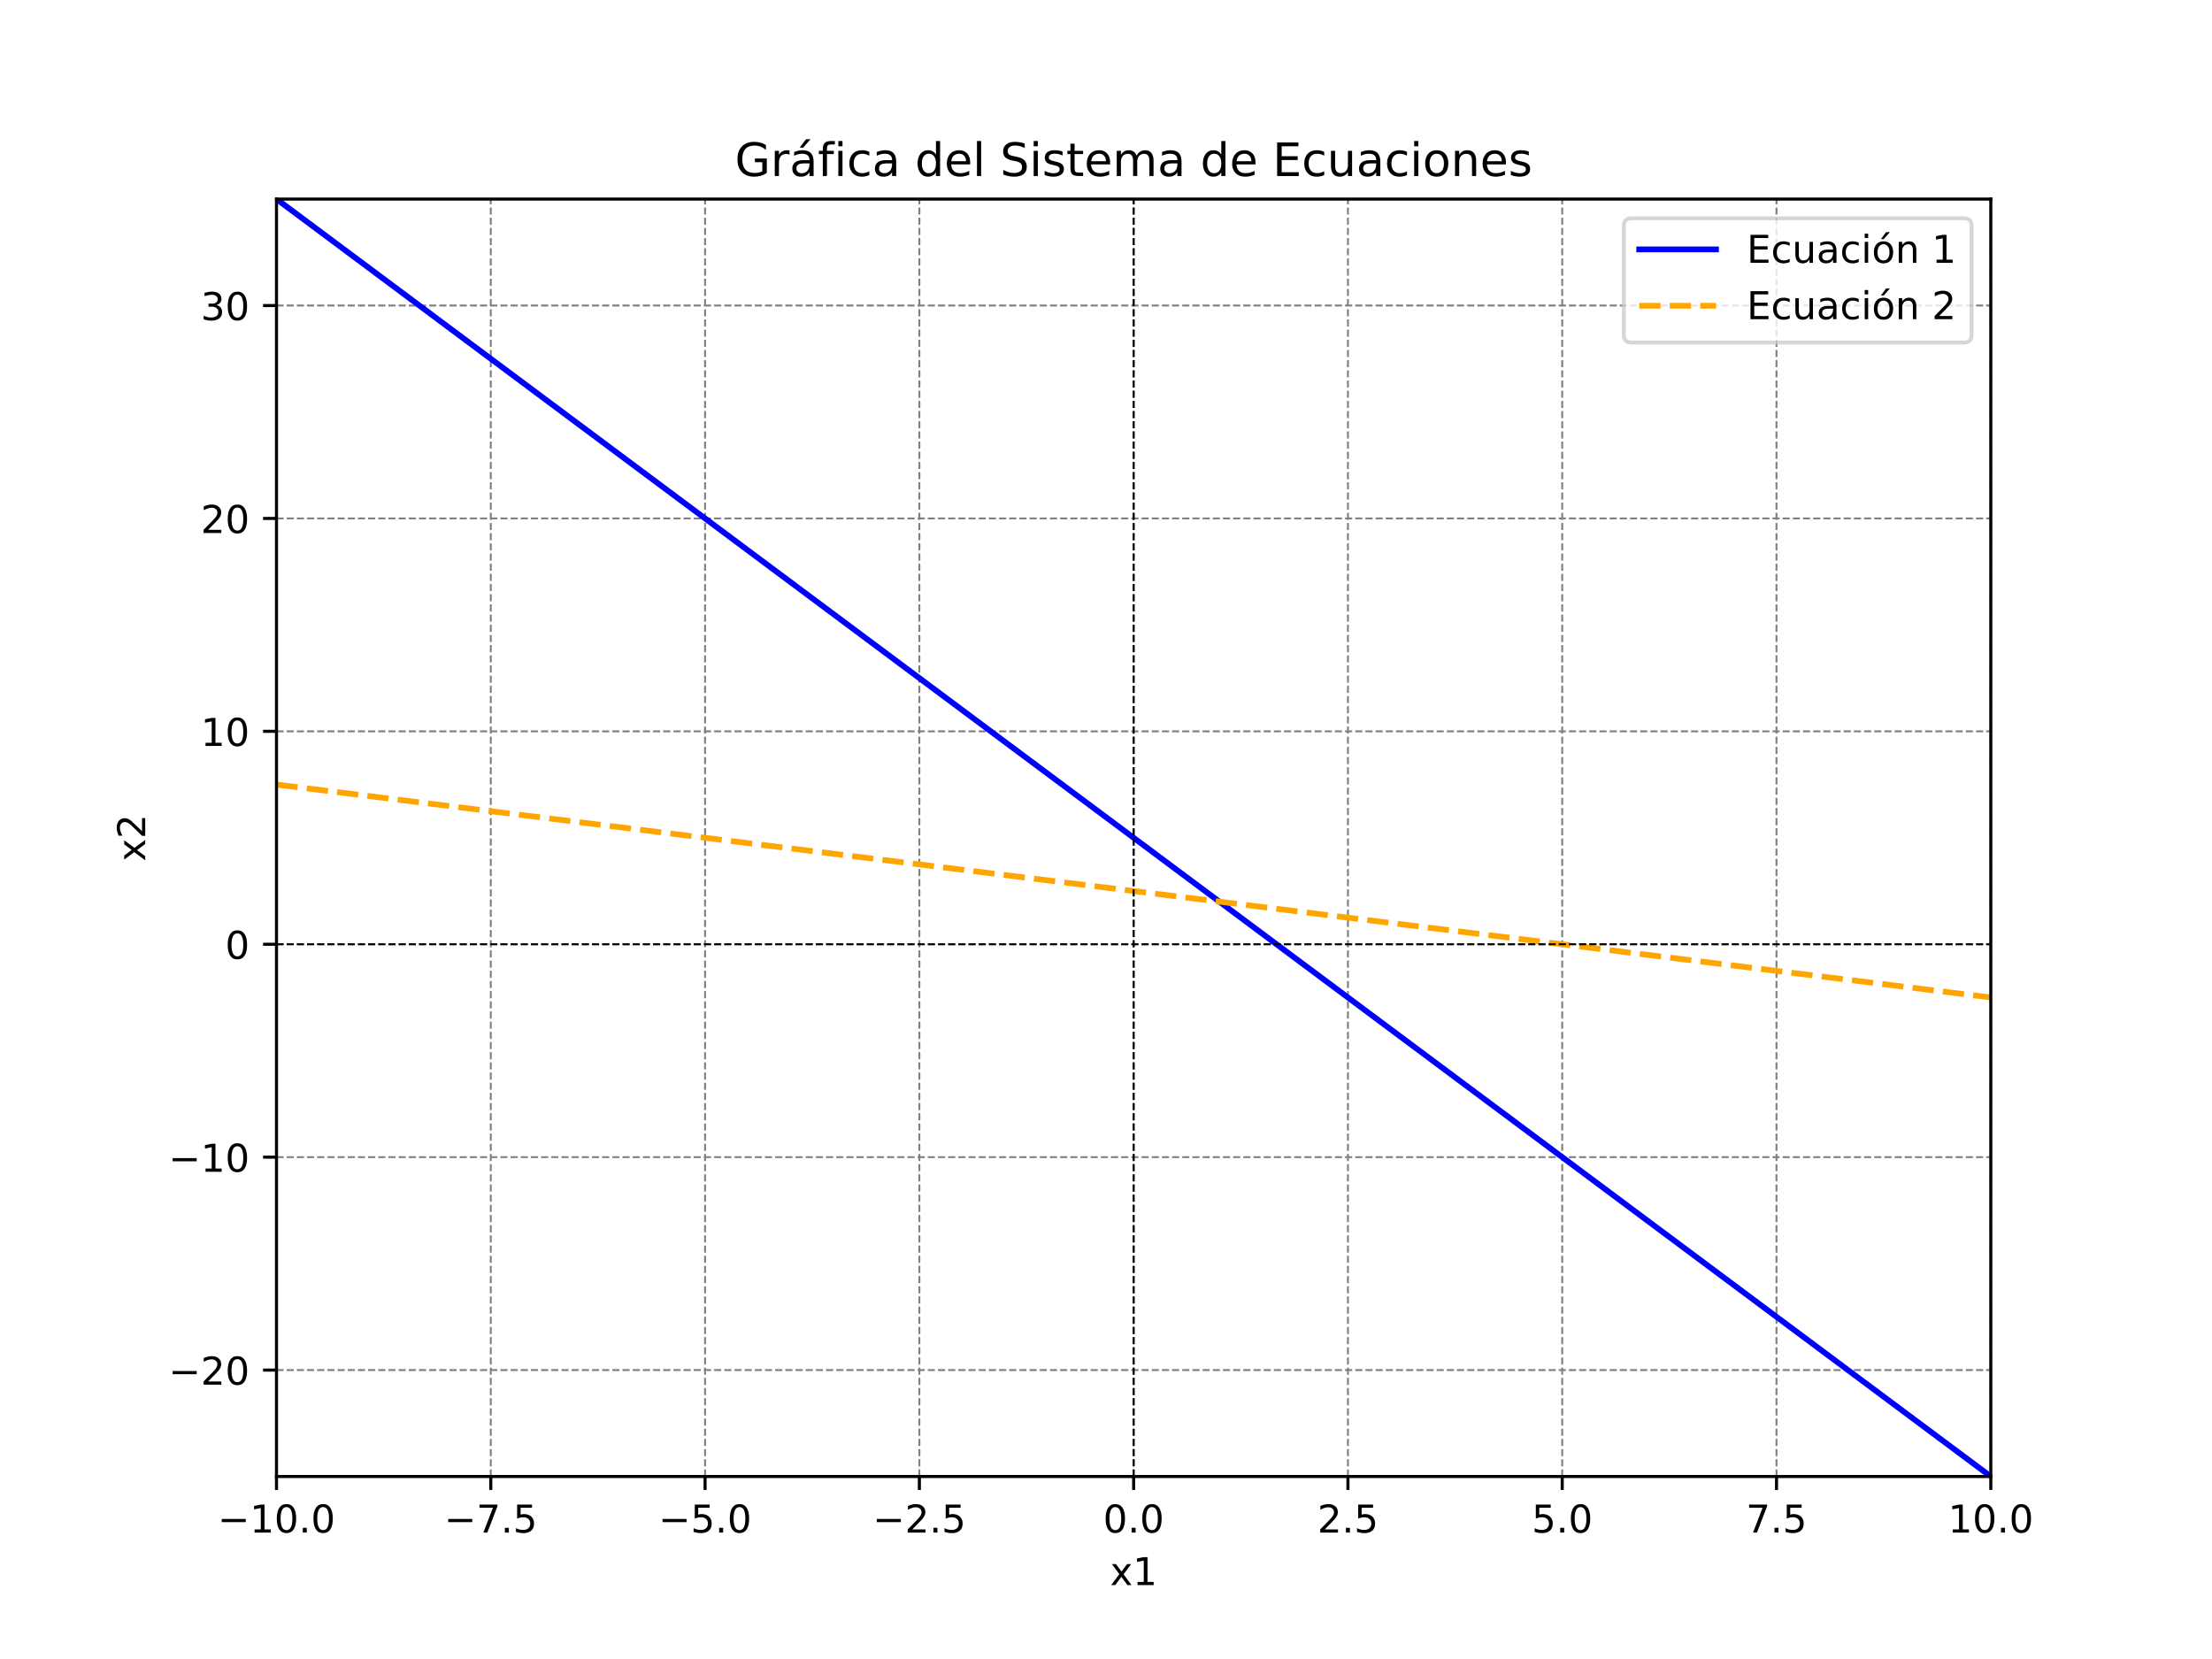
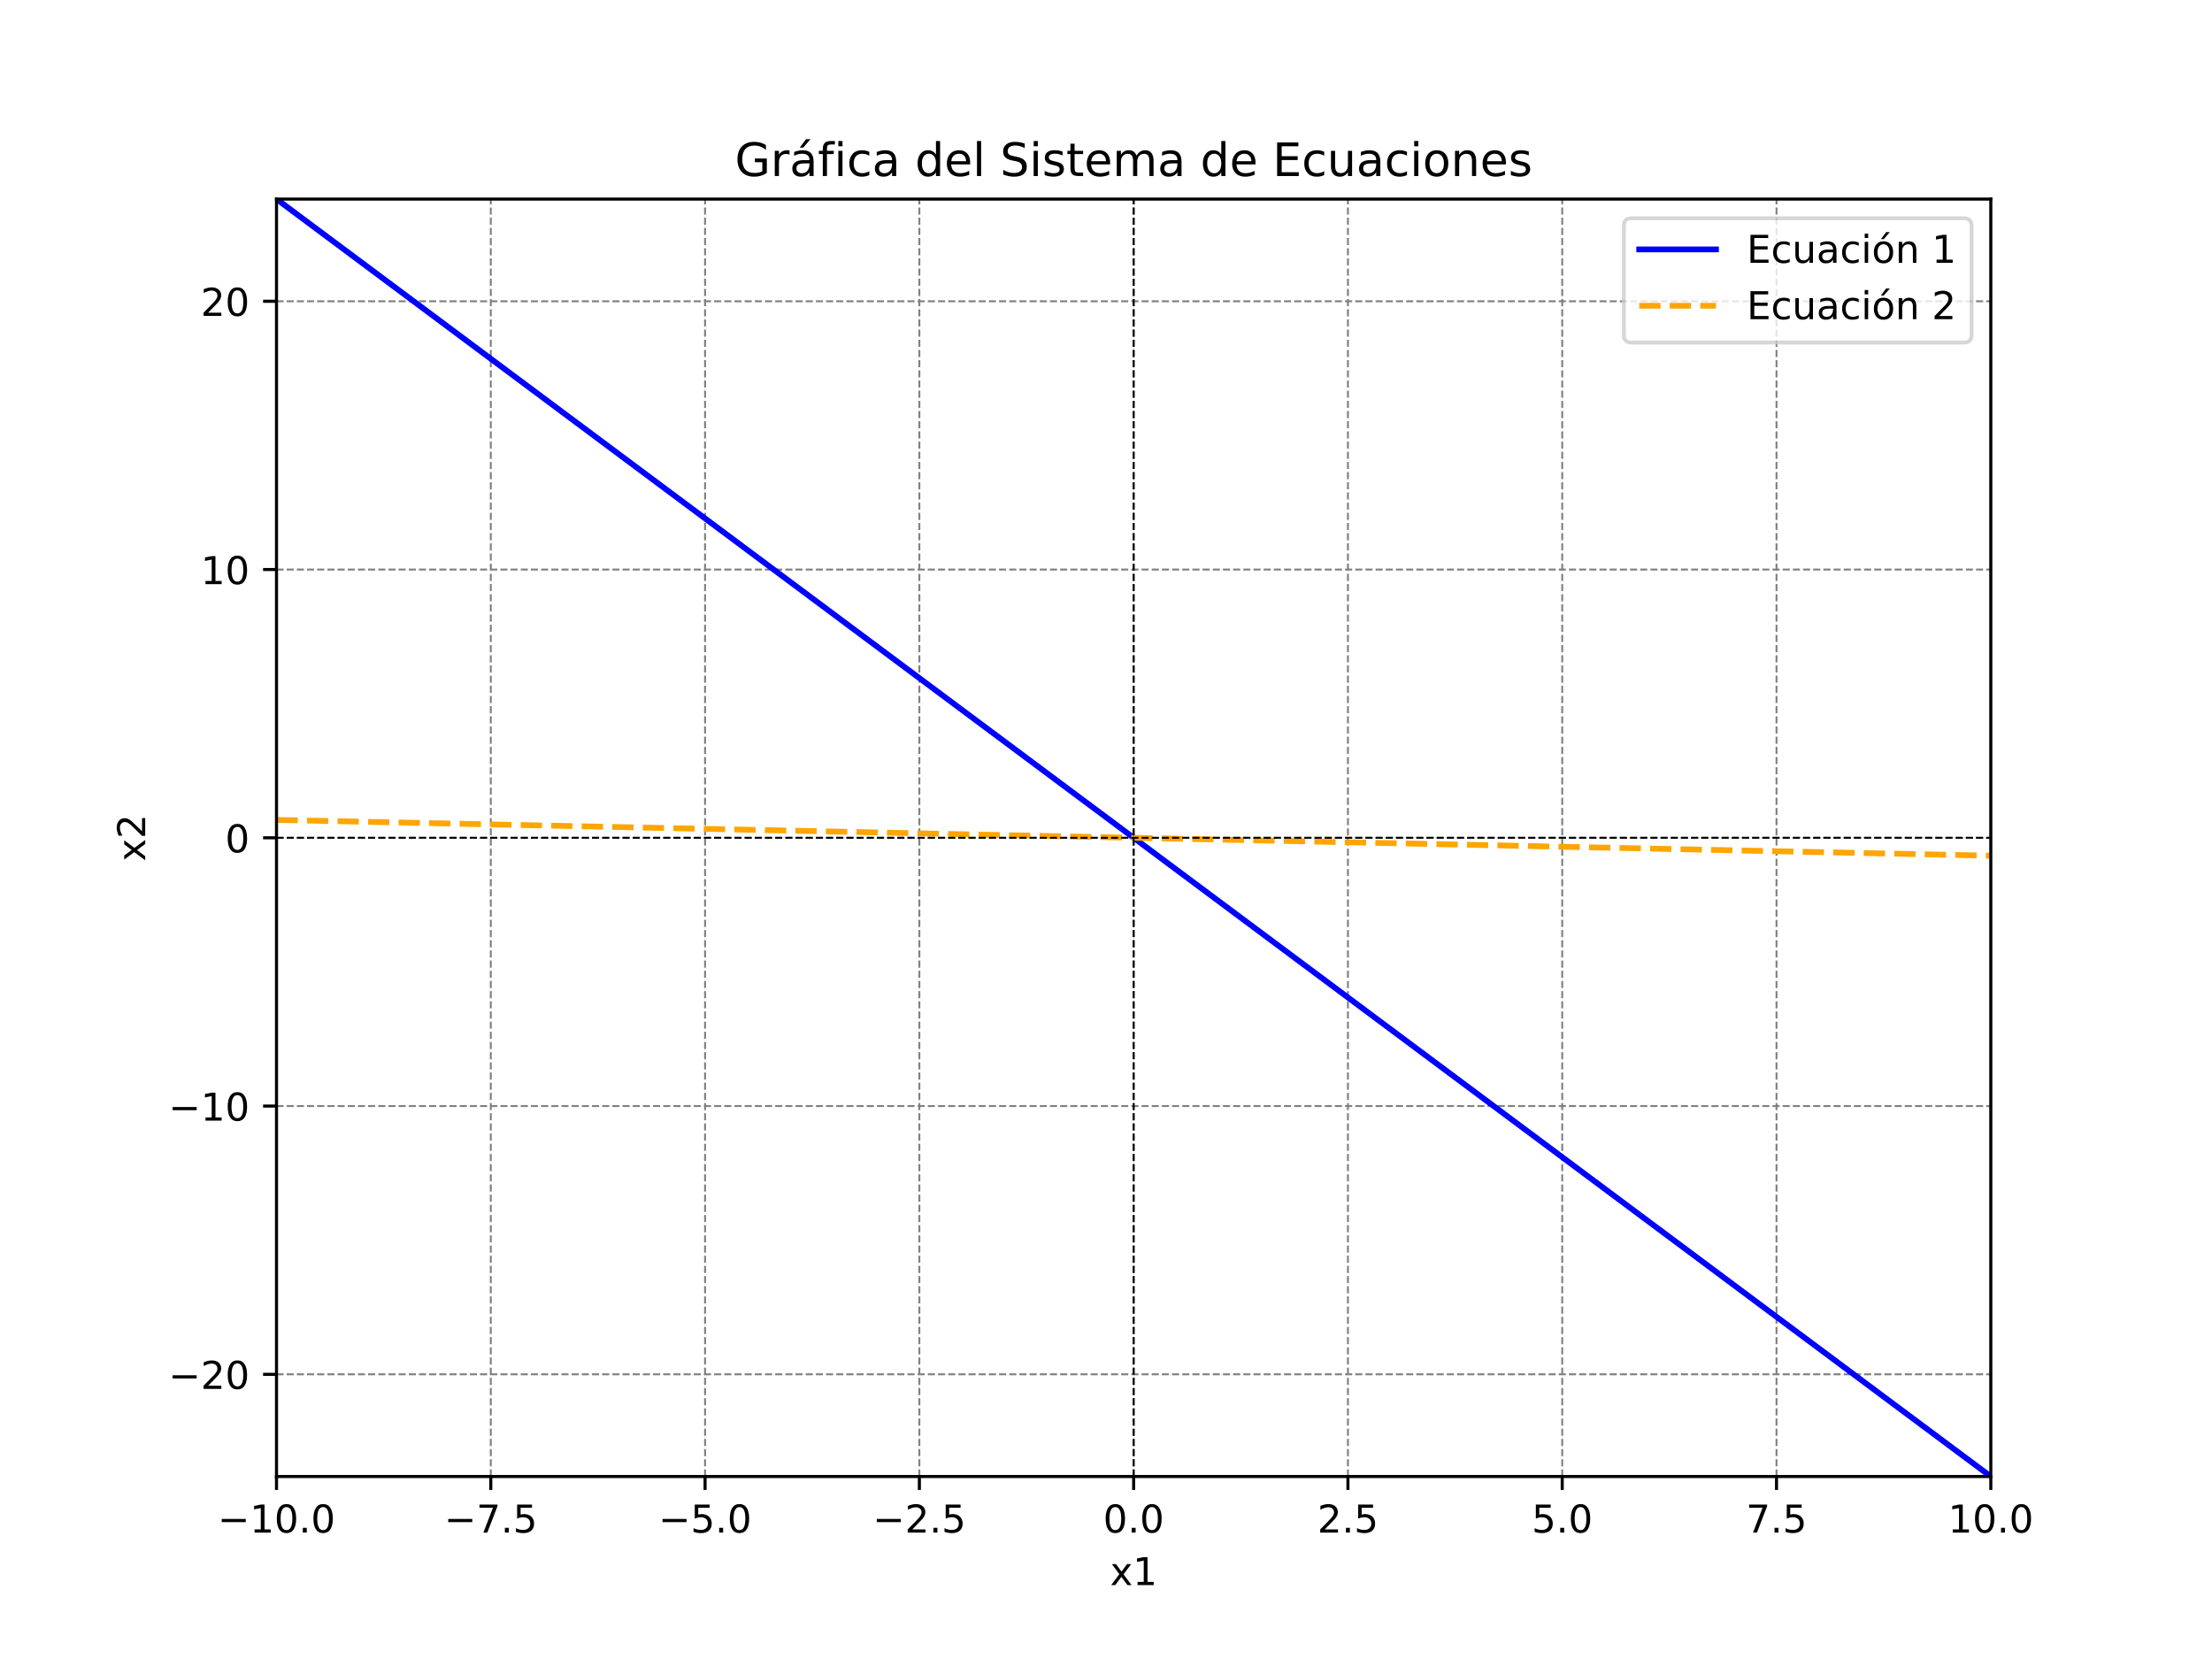
<svg xmlns="http://www.w3.org/2000/svg" xmlns:xlink="http://www.w3.org/1999/xlink" width="576pt" height="432pt" viewBox="0 0 576 432" version="1.1">
  <defs>
    <style type="text/css">*{stroke-linejoin: round; stroke-linecap: butt}</style>
  </defs>
  <g id="figure_1">
    <g id="patch_1">
      <path d="M 0 432  L 576 432  L 576 0  L 0 0  z " style="fill: #ffffff" />
    </g>
    <g id="axes_1">
      <g id="patch_2">
        <path d="M 72 384.48  L 518.4 384.48  L 518.4 51.84  L 72 51.84  z " style="fill: #ffffff" />
      </g>
      <g id="matplotlib.axis_1">
        <g id="xtick_1">
          <g id="line2d_1">
-             <path d="M 72 384.48  L 72 51.84  " clip-path="url(#p1f6a2a514e)" style="fill: none; stroke-dasharray: 1.85,0.8; stroke-dashoffset: 0; stroke: #808080; stroke-width: 0.5" />
+             <path d="M 72 384.48  L 72 51.84  " clip-path="url(#p653e47a4d2)" style="fill: none; stroke-dasharray: 1.85,0.8; stroke-dashoffset: 0; stroke: #808080; stroke-width: 0.5" />
          </g>
          <g id="line2d_2">
            <defs>
-               <path id="mf0c93c47c4" d="M 0 0  L 0 3.5  " style="stroke: #000000; stroke-width: 0.8" />
+               <path id="md3b88d8289" d="M 0 0  L 0 3.5  " style="stroke: #000000; stroke-width: 0.8" />
            </defs>
            <g>
-               <use xlink:href="#mf0c93c47c4" x="72" y="384.48" style="stroke: #000000; stroke-width: 0.8" />
+               <use xlink:href="#md3b88d8289" x="72" y="384.48" style="stroke: #000000; stroke-width: 0.8" />
            </g>
          </g>
          <g id="text_1">
            <g transform="translate(56.67734 399.0784) scale(0.1 -0.1)">
              <defs>
                <path id="DejaVuSans-2212" d="M 678 2272  L 4684 2272  L 4684 1741  L 678 1741  L 678 2272  z " transform="scale(0.015625)" />
                <path id="DejaVuSans-31" d="M 794 531  L 1825 531  L 1825 4091  L 703 3866  L 703 4441  L 1819 4666  L 2450 4666  L 2450 531  L 3481 531  L 3481 0  L 794 0  L 794 531  z " transform="scale(0.015625)" />
                <path id="DejaVuSans-30" d="M 2034 4250  Q 1547 4250 1301 3770  Q 1056 3291 1056 2328  Q 1056 1369 1301 889  Q 1547 409 2034 409  Q 2525 409 2770 889  Q 3016 1369 3016 2328  Q 3016 3291 2770 3770  Q 2525 4250 2034 4250  z M 2034 4750  Q 2819 4750 3233 4129  Q 3647 3509 3647 2328  Q 3647 1150 3233 529  Q 2819 -91 2034 -91  Q 1250 -91 836 529  Q 422 1150 422 2328  Q 422 3509 836 4129  Q 1250 4750 2034 4750  z " transform="scale(0.015625)" />
                <path id="DejaVuSans-2e" d="M 684 794  L 1344 794  L 1344 0  L 684 0  L 684 794  z " transform="scale(0.015625)" />
              </defs>
              <use xlink:href="#DejaVuSans-2212" />
              <use xlink:href="#DejaVuSans-31" x="83.789" />
              <use xlink:href="#DejaVuSans-30" x="147.412" />
              <use xlink:href="#DejaVuSans-2e" x="211.035" />
              <use xlink:href="#DejaVuSans-30" x="242.822" />
            </g>
          </g>
        </g>
        <g id="xtick_2">
          <g id="line2d_3">
-             <path d="M 127.8 384.48  L 127.8 51.84  " clip-path="url(#p1f6a2a514e)" style="fill: none; stroke-dasharray: 1.85,0.8; stroke-dashoffset: 0; stroke: #808080; stroke-width: 0.5" />
+             <path d="M 127.8 384.48  L 127.8 51.84  " clip-path="url(#p653e47a4d2)" style="fill: none; stroke-dasharray: 1.85,0.8; stroke-dashoffset: 0; stroke: #808080; stroke-width: 0.5" />
          </g>
          <g id="line2d_4">
            <g>
-               <use xlink:href="#mf0c93c47c4" x="127.8" y="384.48" style="stroke: #000000; stroke-width: 0.8" />
+               <use xlink:href="#md3b88d8289" x="127.8" y="384.48" style="stroke: #000000; stroke-width: 0.8" />
            </g>
          </g>
          <g id="text_2">
            <g transform="translate(115.6586 399.0784) scale(0.1 -0.1)">
              <defs>
                <path id="DejaVuSans-37" d="M 525 4666  L 3525 4666  L 3525 4397  L 1831 0  L 1172 0  L 2766 4134  L 525 4134  L 525 4666  z " transform="scale(0.015625)" />
                <path id="DejaVuSans-35" d="M 691 4666  L 3169 4666  L 3169 4134  L 1269 4134  L 1269 2991  Q 1406 3038 1543 3061  Q 1681 3084 1819 3084  Q 2600 3084 3056 2656  Q 3513 2228 3513 1497  Q 3513 744 3044 326  Q 2575 -91 1722 -91  Q 1428 -91 1123 -41  Q 819 9 494 109  L 494 744  Q 775 591 1075 516  Q 1375 441 1709 441  Q 2250 441 2565 725  Q 2881 1009 2881 1497  Q 2881 1984 2565 2268  Q 2250 2553 1709 2553  Q 1456 2553 1204 2497  Q 953 2441 691 2322  L 691 4666  z " transform="scale(0.015625)" />
              </defs>
              <use xlink:href="#DejaVuSans-2212" />
              <use xlink:href="#DejaVuSans-37" x="83.789" />
              <use xlink:href="#DejaVuSans-2e" x="147.412" />
              <use xlink:href="#DejaVuSans-35" x="179.199" />
            </g>
          </g>
        </g>
        <g id="xtick_3">
          <g id="line2d_5">
-             <path d="M 183.6 384.48  L 183.6 51.84  " clip-path="url(#p1f6a2a514e)" style="fill: none; stroke-dasharray: 1.85,0.8; stroke-dashoffset: 0; stroke: #808080; stroke-width: 0.5" />
+             <path d="M 183.6 384.48  L 183.6 51.84  " clip-path="url(#p653e47a4d2)" style="fill: none; stroke-dasharray: 1.85,0.8; stroke-dashoffset: 0; stroke: #808080; stroke-width: 0.5" />
          </g>
          <g id="line2d_6">
            <g>
-               <use xlink:href="#mf0c93c47c4" x="183.6" y="384.48" style="stroke: #000000; stroke-width: 0.8" />
+               <use xlink:href="#md3b88d8289" x="183.6" y="384.48" style="stroke: #000000; stroke-width: 0.8" />
            </g>
          </g>
          <g id="text_3">
            <g transform="translate(171.4586 399.0784) scale(0.1 -0.1)">
              <use xlink:href="#DejaVuSans-2212" />
              <use xlink:href="#DejaVuSans-35" x="83.789" />
              <use xlink:href="#DejaVuSans-2e" x="147.412" />
              <use xlink:href="#DejaVuSans-30" x="179.199" />
            </g>
          </g>
        </g>
        <g id="xtick_4">
          <g id="line2d_7">
-             <path d="M 239.4 384.48  L 239.4 51.84  " clip-path="url(#p1f6a2a514e)" style="fill: none; stroke-dasharray: 1.85,0.8; stroke-dashoffset: 0; stroke: #808080; stroke-width: 0.5" />
+             <path d="M 239.4 384.48  L 239.4 51.84  " clip-path="url(#p653e47a4d2)" style="fill: none; stroke-dasharray: 1.85,0.8; stroke-dashoffset: 0; stroke: #808080; stroke-width: 0.5" />
          </g>
          <g id="line2d_8">
            <g>
-               <use xlink:href="#mf0c93c47c4" x="239.4" y="384.48" style="stroke: #000000; stroke-width: 0.8" />
+               <use xlink:href="#md3b88d8289" x="239.4" y="384.48" style="stroke: #000000; stroke-width: 0.8" />
            </g>
          </g>
          <g id="text_4">
            <g transform="translate(227.2586 399.0784) scale(0.1 -0.1)">
              <defs>
                <path id="DejaVuSans-32" d="M 1228 531  L 3431 531  L 3431 0  L 469 0  L 469 531  Q 828 903 1448 1529  Q 2069 2156 2228 2338  Q 2531 2678 2651 2914  Q 2772 3150 2772 3378  Q 2772 3750 2511 3984  Q 2250 4219 1831 4219  Q 1534 4219 1204 4116  Q 875 4013 500 3803  L 500 4441  Q 881 4594 1212 4672  Q 1544 4750 1819 4750  Q 2544 4750 2975 4387  Q 3406 4025 3406 3419  Q 3406 3131 3298 2873  Q 3191 2616 2906 2266  Q 2828 2175 2409 1742  Q 1991 1309 1228 531  z " transform="scale(0.015625)" />
              </defs>
              <use xlink:href="#DejaVuSans-2212" />
              <use xlink:href="#DejaVuSans-32" x="83.789" />
              <use xlink:href="#DejaVuSans-2e" x="147.412" />
              <use xlink:href="#DejaVuSans-35" x="179.199" />
            </g>
          </g>
        </g>
        <g id="xtick_5">
          <g id="line2d_9">
-             <path d="M 295.2 384.48  L 295.2 51.84  " clip-path="url(#p1f6a2a514e)" style="fill: none; stroke-dasharray: 1.85,0.8; stroke-dashoffset: 0; stroke: #808080; stroke-width: 0.5" />
+             <path d="M 295.2 384.48  L 295.2 51.84  " clip-path="url(#p653e47a4d2)" style="fill: none; stroke-dasharray: 1.85,0.8; stroke-dashoffset: 0; stroke: #808080; stroke-width: 0.5" />
          </g>
          <g id="line2d_10">
            <g>
-               <use xlink:href="#mf0c93c47c4" x="295.2" y="384.48" style="stroke: #000000; stroke-width: 0.8" />
+               <use xlink:href="#md3b88d8289" x="295.2" y="384.48" style="stroke: #000000; stroke-width: 0.8" />
            </g>
          </g>
          <g id="text_5">
            <g transform="translate(287.2484 399.0784) scale(0.1 -0.1)">
              <use xlink:href="#DejaVuSans-30" />
              <use xlink:href="#DejaVuSans-2e" x="63.623" />
              <use xlink:href="#DejaVuSans-30" x="95.41" />
            </g>
          </g>
        </g>
        <g id="xtick_6">
          <g id="line2d_11">
-             <path d="M 351 384.48  L 351 51.84  " clip-path="url(#p1f6a2a514e)" style="fill: none; stroke-dasharray: 1.85,0.8; stroke-dashoffset: 0; stroke: #808080; stroke-width: 0.5" />
+             <path d="M 351 384.48  L 351 51.84  " clip-path="url(#p653e47a4d2)" style="fill: none; stroke-dasharray: 1.85,0.8; stroke-dashoffset: 0; stroke: #808080; stroke-width: 0.5" />
          </g>
          <g id="line2d_12">
            <g>
-               <use xlink:href="#mf0c93c47c4" x="351" y="384.48" style="stroke: #000000; stroke-width: 0.8" />
+               <use xlink:href="#md3b88d8289" x="351" y="384.48" style="stroke: #000000; stroke-width: 0.8" />
            </g>
          </g>
          <g id="text_6">
            <g transform="translate(343.0484 399.0784) scale(0.1 -0.1)">
              <use xlink:href="#DejaVuSans-32" />
              <use xlink:href="#DejaVuSans-2e" x="63.623" />
              <use xlink:href="#DejaVuSans-35" x="95.41" />
            </g>
          </g>
        </g>
        <g id="xtick_7">
          <g id="line2d_13">
-             <path d="M 406.8 384.48  L 406.8 51.84  " clip-path="url(#p1f6a2a514e)" style="fill: none; stroke-dasharray: 1.85,0.8; stroke-dashoffset: 0; stroke: #808080; stroke-width: 0.5" />
+             <path d="M 406.8 384.48  L 406.8 51.84  " clip-path="url(#p653e47a4d2)" style="fill: none; stroke-dasharray: 1.85,0.8; stroke-dashoffset: 0; stroke: #808080; stroke-width: 0.5" />
          </g>
          <g id="line2d_14">
            <g>
-               <use xlink:href="#mf0c93c47c4" x="406.8" y="384.48" style="stroke: #000000; stroke-width: 0.8" />
+               <use xlink:href="#md3b88d8289" x="406.8" y="384.48" style="stroke: #000000; stroke-width: 0.8" />
            </g>
          </g>
          <g id="text_7">
            <g transform="translate(398.8484 399.0784) scale(0.1 -0.1)">
              <use xlink:href="#DejaVuSans-35" />
              <use xlink:href="#DejaVuSans-2e" x="63.623" />
              <use xlink:href="#DejaVuSans-30" x="95.41" />
            </g>
          </g>
        </g>
        <g id="xtick_8">
          <g id="line2d_15">
-             <path d="M 462.6 384.48  L 462.6 51.84  " clip-path="url(#p1f6a2a514e)" style="fill: none; stroke-dasharray: 1.85,0.8; stroke-dashoffset: 0; stroke: #808080; stroke-width: 0.5" />
+             <path d="M 462.6 384.48  L 462.6 51.84  " clip-path="url(#p653e47a4d2)" style="fill: none; stroke-dasharray: 1.85,0.8; stroke-dashoffset: 0; stroke: #808080; stroke-width: 0.5" />
          </g>
          <g id="line2d_16">
            <g>
-               <use xlink:href="#mf0c93c47c4" x="462.6" y="384.48" style="stroke: #000000; stroke-width: 0.8" />
+               <use xlink:href="#md3b88d8289" x="462.6" y="384.48" style="stroke: #000000; stroke-width: 0.8" />
            </g>
          </g>
          <g id="text_8">
            <g transform="translate(454.6484 399.0784) scale(0.1 -0.1)">
              <use xlink:href="#DejaVuSans-37" />
              <use xlink:href="#DejaVuSans-2e" x="63.623" />
              <use xlink:href="#DejaVuSans-35" x="95.41" />
            </g>
          </g>
        </g>
        <g id="xtick_9">
          <g id="line2d_17">
-             <path d="M 518.4 384.48  L 518.4 51.84  " clip-path="url(#p1f6a2a514e)" style="fill: none; stroke-dasharray: 1.85,0.8; stroke-dashoffset: 0; stroke: #808080; stroke-width: 0.5" />
+             <path d="M 518.4 384.48  L 518.4 51.84  " clip-path="url(#p653e47a4d2)" style="fill: none; stroke-dasharray: 1.85,0.8; stroke-dashoffset: 0; stroke: #808080; stroke-width: 0.5" />
          </g>
          <g id="line2d_18">
            <g>
-               <use xlink:href="#mf0c93c47c4" x="518.4" y="384.48" style="stroke: #000000; stroke-width: 0.8" />
+               <use xlink:href="#md3b88d8289" x="518.4" y="384.48" style="stroke: #000000; stroke-width: 0.8" />
            </g>
          </g>
          <g id="text_9">
            <g transform="translate(507.2672 399.0784) scale(0.1 -0.1)">
              <use xlink:href="#DejaVuSans-31" />
              <use xlink:href="#DejaVuSans-30" x="63.623" />
              <use xlink:href="#DejaVuSans-2e" x="127.246" />
              <use xlink:href="#DejaVuSans-30" x="159.033" />
            </g>
          </g>
        </g>
        <g id="text_10">
          <g transform="translate(289.0594 412.7566) scale(0.1 -0.1)">
            <defs>
              <path id="DejaVuSans-78" d="M 3513 3500  L 2247 1797  L 3578 0  L 2900 0  L 1881 1375  L 863 0  L 184 0  L 1544 1831  L 300 3500  L 978 3500  L 1906 2253  L 2834 3500  L 3513 3500  z " transform="scale(0.015625)" />
            </defs>
            <use xlink:href="#DejaVuSans-78" />
            <use xlink:href="#DejaVuSans-31" x="59.18" />
          </g>
        </g>
      </g>
      <g id="matplotlib.axis_2">
        <g id="ytick_1">
          <g id="line2d_19">
-             <path d="M 72 356.76  L 518.4 356.76  " clip-path="url(#p1f6a2a514e)" style="fill: none; stroke-dasharray: 1.85,0.8; stroke-dashoffset: 0; stroke: #808080; stroke-width: 0.5" />
+             <path d="M 72 357.869  L 518.4 357.869  " clip-path="url(#p653e47a4d2)" style="fill: none; stroke-dasharray: 1.85,0.8; stroke-dashoffset: 0; stroke: #808080; stroke-width: 0.5" />
          </g>
          <g id="line2d_20">
            <defs>
-               <path id="mc4a9311e53" d="M 0 0  L -3.5 0  " style="stroke: #000000; stroke-width: 0.8" />
+               <path id="m10fb73dc01" d="M 0 0  L -3.5 0  " style="stroke: #000000; stroke-width: 0.8" />
            </defs>
            <g>
-               <use xlink:href="#mc4a9311e53" x="72" y="356.76" style="stroke: #000000; stroke-width: 0.8" />
+               <use xlink:href="#m10fb73dc01" x="72" y="357.869" style="stroke: #000000; stroke-width: 0.8" />
            </g>
          </g>
          <g id="text_11">
-             <g transform="translate(43.89531 360.5592) scale(0.1 -0.1)">
+             <g transform="translate(43.89531 361.668) scale(0.1 -0.1)">
              <use xlink:href="#DejaVuSans-2212" />
              <use xlink:href="#DejaVuSans-32" x="83.789" />
              <use xlink:href="#DejaVuSans-30" x="147.412" />
            </g>
          </g>
        </g>
        <g id="ytick_2">
          <g id="line2d_21">
-             <path d="M 72 301.32  L 518.4 301.32  " clip-path="url(#p1f6a2a514e)" style="fill: none; stroke-dasharray: 1.85,0.8; stroke-dashoffset: 0; stroke: #808080; stroke-width: 0.5" />
+             <path d="M 72 288.014  L 518.4 288.014  " clip-path="url(#p653e47a4d2)" style="fill: none; stroke-dasharray: 1.85,0.8; stroke-dashoffset: 0; stroke: #808080; stroke-width: 0.5" />
          </g>
          <g id="line2d_22">
            <g>
-               <use xlink:href="#mc4a9311e53" x="72" y="301.32" style="stroke: #000000; stroke-width: 0.8" />
+               <use xlink:href="#m10fb73dc01" x="72" y="288.014" style="stroke: #000000; stroke-width: 0.8" />
            </g>
          </g>
          <g id="text_12">
-             <g transform="translate(43.89531 305.1192) scale(0.1 -0.1)">
+             <g transform="translate(43.89531 291.8136) scale(0.1 -0.1)">
              <use xlink:href="#DejaVuSans-2212" />
              <use xlink:href="#DejaVuSans-31" x="83.789" />
              <use xlink:href="#DejaVuSans-30" x="147.412" />
            </g>
          </g>
        </g>
        <g id="ytick_3">
          <g id="line2d_23">
-             <path d="M 72 245.88  L 518.4 245.88  " clip-path="url(#p1f6a2a514e)" style="fill: none; stroke-dasharray: 1.85,0.8; stroke-dashoffset: 0; stroke: #808080; stroke-width: 0.5" />
+             <path d="M 72 218.16  L 518.4 218.16  " clip-path="url(#p653e47a4d2)" style="fill: none; stroke-dasharray: 1.85,0.8; stroke-dashoffset: 0; stroke: #808080; stroke-width: 0.5" />
          </g>
          <g id="line2d_24">
            <g>
-               <use xlink:href="#mc4a9311e53" x="72" y="245.88" style="stroke: #000000; stroke-width: 0.8" />
+               <use xlink:href="#m10fb73dc01" x="72" y="218.16" style="stroke: #000000; stroke-width: 0.8" />
            </g>
          </g>
          <g id="text_13">
-             <g transform="translate(58.6375 249.6792) scale(0.1 -0.1)">
+             <g transform="translate(58.6375 221.9592) scale(0.1 -0.1)">
              <use xlink:href="#DejaVuSans-30" />
            </g>
          </g>
        </g>
        <g id="ytick_4">
          <g id="line2d_25">
-             <path d="M 72 190.44  L 518.4 190.44  " clip-path="url(#p1f6a2a514e)" style="fill: none; stroke-dasharray: 1.85,0.8; stroke-dashoffset: 0; stroke: #808080; stroke-width: 0.5" />
+             <path d="M 72 148.306  L 518.4 148.306  " clip-path="url(#p653e47a4d2)" style="fill: none; stroke-dasharray: 1.85,0.8; stroke-dashoffset: 0; stroke: #808080; stroke-width: 0.5" />
          </g>
          <g id="line2d_26">
            <g>
-               <use xlink:href="#mc4a9311e53" x="72" y="190.44" style="stroke: #000000; stroke-width: 0.8" />
+               <use xlink:href="#m10fb73dc01" x="72" y="148.306" style="stroke: #000000; stroke-width: 0.8" />
            </g>
          </g>
          <g id="text_14">
-             <g transform="translate(52.275 194.2392) scale(0.1 -0.1)">
+             <g transform="translate(52.275 152.1048) scale(0.1 -0.1)">
              <use xlink:href="#DejaVuSans-31" />
              <use xlink:href="#DejaVuSans-30" x="63.623" />
            </g>
          </g>
        </g>
        <g id="ytick_5">
          <g id="line2d_27">
-             <path d="M 72 135  L 518.4 135  " clip-path="url(#p1f6a2a514e)" style="fill: none; stroke-dasharray: 1.85,0.8; stroke-dashoffset: 0; stroke: #808080; stroke-width: 0.5" />
+             <path d="M 72 78.451  L 518.4 78.451  " clip-path="url(#p653e47a4d2)" style="fill: none; stroke-dasharray: 1.85,0.8; stroke-dashoffset: 0; stroke: #808080; stroke-width: 0.5" />
          </g>
          <g id="line2d_28">
            <g>
-               <use xlink:href="#mc4a9311e53" x="72" y="135" style="stroke: #000000; stroke-width: 0.8" />
+               <use xlink:href="#m10fb73dc01" x="72" y="78.451" style="stroke: #000000; stroke-width: 0.8" />
            </g>
          </g>
          <g id="text_15">
-             <g transform="translate(52.275 138.7992) scale(0.1 -0.1)">
+             <g transform="translate(52.275 82.25042) scale(0.1 -0.1)">
              <use xlink:href="#DejaVuSans-32" />
              <use xlink:href="#DejaVuSans-30" x="63.623" />
            </g>
          </g>
        </g>
-         <g id="ytick_6">
-           <g id="line2d_29">
-             <path d="M 72 79.56  L 518.4 79.56  " clip-path="url(#p1f6a2a514e)" style="fill: none; stroke-dasharray: 1.85,0.8; stroke-dashoffset: 0; stroke: #808080; stroke-width: 0.5" />
-           </g>
-           <g id="line2d_30">
-             <g>
-               <use xlink:href="#mc4a9311e53" x="72" y="79.56" style="stroke: #000000; stroke-width: 0.8" />
-             </g>
-           </g>
-           <g id="text_16">
-             <g transform="translate(52.275 83.35922) scale(0.1 -0.1)">
-               <defs>
-                 <path id="DejaVuSans-33" d="M 2597 2516  Q 3050 2419 3304 2112  Q 3559 1806 3559 1356  Q 3559 666 3084 287  Q 2609 -91 1734 -91  Q 1441 -91 1130 -33  Q 819 25 488 141  L 488 750  Q 750 597 1062 519  Q 1375 441 1716 441  Q 2309 441 2620 675  Q 2931 909 2931 1356  Q 2931 1769 2642 2001  Q 2353 2234 1838 2234  L 1294 2234  L 1294 2753  L 1863 2753  Q 2328 2753 2575 2939  Q 2822 3125 2822 3475  Q 2822 3834 2567 4026  Q 2313 4219 1838 4219  Q 1578 4219 1281 4162  Q 984 4106 628 3988  L 628 4550  Q 988 4650 1302 4700  Q 1616 4750 1894 4750  Q 2613 4750 3031 4423  Q 3450 4097 3450 3541  Q 3450 3153 3228 2886  Q 3006 2619 2597 2516  z " transform="scale(0.015625)" />
-               </defs>
-               <use xlink:href="#DejaVuSans-33" />
-               <use xlink:href="#DejaVuSans-30" x="63.623" />
-             </g>
-           </g>
-         </g>
-         <g id="text_17">
+         <g id="text_16">
          <g transform="translate(37.81562 224.3006) rotate(-90) scale(0.1 -0.1)">
            <use xlink:href="#DejaVuSans-78" />
            <use xlink:href="#DejaVuSans-32" x="59.18" />
          </g>
        </g>
      </g>
+       <g id="line2d_29">
+         <path d="M 72 51.84  L 518.4 384.48  L 518.4 384.48  " clip-path="url(#p653e47a4d2)" style="fill: none; stroke: #0000ff; stroke-width: 1.5; stroke-linecap: square" />
+       </g>
+       <g id="line2d_30">
+         <path d="M 72 213.503  L 518.4 222.817  L 518.4 222.817  " clip-path="url(#p653e47a4d2)" style="fill: none; stroke-dasharray: 5.55,2.4; stroke-dashoffset: 0; stroke: #ffa500; stroke-width: 1.5" />
+       </g>
      <g id="line2d_31">
-         <path d="M 72 51.84  L 518.4 384.48  L 518.4 384.48  " clip-path="url(#p1f6a2a514e)" style="fill: none; stroke: #0000ff; stroke-width: 1.5; stroke-linecap: square" />
+         <path d="M 72 218.16  L 518.4 218.16  " clip-path="url(#p653e47a4d2)" style="fill: none; stroke-dasharray: 1.85,0.8; stroke-dashoffset: 0; stroke: #000000; stroke-width: 0.5" />
      </g>
      <g id="line2d_32">
-         <path d="M 72 204.3  L 518.4 259.74  L 518.4 259.74  " clip-path="url(#p1f6a2a514e)" style="fill: none; stroke-dasharray: 5.55,2.4; stroke-dashoffset: 0; stroke: #ffa500; stroke-width: 1.5" />
-       </g>
-       <g id="line2d_33">
-         <path d="M 72 245.88  L 518.4 245.88  " clip-path="url(#p1f6a2a514e)" style="fill: none; stroke-dasharray: 1.85,0.8; stroke-dashoffset: 0; stroke: #000000; stroke-width: 0.5" />
-       </g>
-       <g id="line2d_34">
-         <path d="M 295.2 384.48  L 295.2 51.84  " clip-path="url(#p1f6a2a514e)" style="fill: none; stroke-dasharray: 1.85,0.8; stroke-dashoffset: 0; stroke: #000000; stroke-width: 0.5" />
+         <path d="M 295.2 384.48  L 295.2 51.84  " clip-path="url(#p653e47a4d2)" style="fill: none; stroke-dasharray: 1.85,0.8; stroke-dashoffset: 0; stroke: #000000; stroke-width: 0.5" />
      </g>
      <g id="patch_3">
        <path d="M 72 384.48  L 72 51.84  " style="fill: none; stroke: #000000; stroke-width: 0.8; stroke-linejoin: miter; stroke-linecap: square" />
      </g>
      <g id="patch_4">
        <path d="M 518.4 384.48  L 518.4 51.84  " style="fill: none; stroke: #000000; stroke-width: 0.8; stroke-linejoin: miter; stroke-linecap: square" />
      </g>
      <g id="patch_5">
        <path d="M 72 384.48  L 518.4 384.48  " style="fill: none; stroke: #000000; stroke-width: 0.8; stroke-linejoin: miter; stroke-linecap: square" />
      </g>
      <g id="patch_6">
        <path d="M 72 51.84  L 518.4 51.84  " style="fill: none; stroke: #000000; stroke-width: 0.8; stroke-linejoin: miter; stroke-linecap: square" />
      </g>
-       <g id="text_18">
+       <g id="text_17">
        <g transform="translate(191.3625 45.84) scale(0.12 -0.12)">
          <defs>
            <path id="DejaVuSans-47" d="M 3809 666  L 3809 1919  L 2778 1919  L 2778 2438  L 4434 2438  L 4434 434  Q 4069 175 3628 42  Q 3188 -91 2688 -91  Q 1594 -91 976 548  Q 359 1188 359 2328  Q 359 3472 976 4111  Q 1594 4750 2688 4750  Q 3144 4750 3555 4637  Q 3966 4525 4313 4306  L 4313 3634  Q 3963 3931 3569 4081  Q 3175 4231 2741 4231  Q 1884 4231 1454 3753  Q 1025 3275 1025 2328  Q 1025 1384 1454 906  Q 1884 428 2741 428  Q 3075 428 3337 486  Q 3600 544 3809 666  z " transform="scale(0.015625)" />
            <path id="DejaVuSans-72" d="M 2631 2963  Q 2534 3019 2420 3045  Q 2306 3072 2169 3072  Q 1681 3072 1420 2755  Q 1159 2438 1159 1844  L 1159 0  L 581 0  L 581 3500  L 1159 3500  L 1159 2956  Q 1341 3275 1631 3429  Q 1922 3584 2338 3584  Q 2397 3584 2469 3576  Q 2541 3569 2628 3553  L 2631 2963  z " transform="scale(0.015625)" />
            <path id="DejaVuSans-e1" d="M 2194 1759  Q 1497 1759 1228 1600  Q 959 1441 959 1056  Q 959 750 1161 570  Q 1363 391 1709 391  Q 2188 391 2477 730  Q 2766 1069 2766 1631  L 2766 1759  L 2194 1759  z M 3341 1997  L 3341 0  L 2766 0  L 2766 531  Q 2569 213 2275 61  Q 1981 -91 1556 -91  Q 1019 -91 701 211  Q 384 513 384 1019  Q 384 1609 779 1909  Q 1175 2209 1959 2209  L 2766 2209  L 2766 2266  Q 2766 2663 2505 2880  Q 2244 3097 1772 3097  Q 1472 3097 1187 3025  Q 903 2953 641 2809  L 641 3341  Q 956 3463 1253 3523  Q 1550 3584 1831 3584  Q 2591 3584 2966 3190  Q 3341 2797 3341 1997  z M 2290 5119  L 2912 5119  L 1894 3944  L 1415 3944  L 2290 5119  z " transform="scale(0.015625)" />
            <path id="DejaVuSans-66" d="M 2375 4863  L 2375 4384  L 1825 4384  Q 1516 4384 1395 4259  Q 1275 4134 1275 3809  L 1275 3500  L 2222 3500  L 2222 3053  L 1275 3053  L 1275 0  L 697 0  L 697 3053  L 147 3053  L 147 3500  L 697 3500  L 697 3744  Q 697 4328 969 4595  Q 1241 4863 1831 4863  L 2375 4863  z " transform="scale(0.015625)" />
            <path id="DejaVuSans-69" d="M 603 3500  L 1178 3500  L 1178 0  L 603 0  L 603 3500  z M 603 4863  L 1178 4863  L 1178 4134  L 603 4134  L 603 4863  z " transform="scale(0.015625)" />
            <path id="DejaVuSans-63" d="M 3122 3366  L 3122 2828  Q 2878 2963 2633 3030  Q 2388 3097 2138 3097  Q 1578 3097 1268 2742  Q 959 2388 959 1747  Q 959 1106 1268 751  Q 1578 397 2138 397  Q 2388 397 2633 464  Q 2878 531 3122 666  L 3122 134  Q 2881 22 2623 -34  Q 2366 -91 2075 -91  Q 1284 -91 818 406  Q 353 903 353 1747  Q 353 2603 823 3093  Q 1294 3584 2113 3584  Q 2378 3584 2631 3529  Q 2884 3475 3122 3366  z " transform="scale(0.015625)" />
            <path id="DejaVuSans-61" d="M 2194 1759  Q 1497 1759 1228 1600  Q 959 1441 959 1056  Q 959 750 1161 570  Q 1363 391 1709 391  Q 2188 391 2477 730  Q 2766 1069 2766 1631  L 2766 1759  L 2194 1759  z M 3341 1997  L 3341 0  L 2766 0  L 2766 531  Q 2569 213 2275 61  Q 1981 -91 1556 -91  Q 1019 -91 701 211  Q 384 513 384 1019  Q 384 1609 779 1909  Q 1175 2209 1959 2209  L 2766 2209  L 2766 2266  Q 2766 2663 2505 2880  Q 2244 3097 1772 3097  Q 1472 3097 1187 3025  Q 903 2953 641 2809  L 641 3341  Q 956 3463 1253 3523  Q 1550 3584 1831 3584  Q 2591 3584 2966 3190  Q 3341 2797 3341 1997  z " transform="scale(0.015625)" />
            <path id="DejaVuSans-20" transform="scale(0.015625)" />
            <path id="DejaVuSans-64" d="M 2906 2969  L 2906 4863  L 3481 4863  L 3481 0  L 2906 0  L 2906 525  Q 2725 213 2448 61  Q 2172 -91 1784 -91  Q 1150 -91 751 415  Q 353 922 353 1747  Q 353 2572 751 3078  Q 1150 3584 1784 3584  Q 2172 3584 2448 3432  Q 2725 3281 2906 2969  z M 947 1747  Q 947 1113 1208 752  Q 1469 391 1925 391  Q 2381 391 2643 752  Q 2906 1113 2906 1747  Q 2906 2381 2643 2742  Q 2381 3103 1925 3103  Q 1469 3103 1208 2742  Q 947 2381 947 1747  z " transform="scale(0.015625)" />
            <path id="DejaVuSans-65" d="M 3597 1894  L 3597 1613  L 953 1613  Q 991 1019 1311 708  Q 1631 397 2203 397  Q 2534 397 2845 478  Q 3156 559 3463 722  L 3463 178  Q 3153 47 2828 -22  Q 2503 -91 2169 -91  Q 1331 -91 842 396  Q 353 884 353 1716  Q 353 2575 817 3079  Q 1281 3584 2069 3584  Q 2775 3584 3186 3129  Q 3597 2675 3597 1894  z M 3022 2063  Q 3016 2534 2758 2815  Q 2500 3097 2075 3097  Q 1594 3097 1305 2825  Q 1016 2553 972 2059  L 3022 2063  z " transform="scale(0.015625)" />
            <path id="DejaVuSans-6c" d="M 603 4863  L 1178 4863  L 1178 0  L 603 0  L 603 4863  z " transform="scale(0.015625)" />
            <path id="DejaVuSans-53" d="M 3425 4513  L 3425 3897  Q 3066 4069 2747 4153  Q 2428 4238 2131 4238  Q 1616 4238 1336 4038  Q 1056 3838 1056 3469  Q 1056 3159 1242 3001  Q 1428 2844 1947 2747  L 2328 2669  Q 3034 2534 3370 2195  Q 3706 1856 3706 1288  Q 3706 609 3251 259  Q 2797 -91 1919 -91  Q 1588 -91 1214 -16  Q 841 59 441 206  L 441 856  Q 825 641 1194 531  Q 1563 422 1919 422  Q 2459 422 2753 634  Q 3047 847 3047 1241  Q 3047 1584 2836 1778  Q 2625 1972 2144 2069  L 1759 2144  Q 1053 2284 737 2584  Q 422 2884 422 3419  Q 422 4038 858 4394  Q 1294 4750 2059 4750  Q 2388 4750 2728 4690  Q 3069 4631 3425 4513  z " transform="scale(0.015625)" />
            <path id="DejaVuSans-73" d="M 2834 3397  L 2834 2853  Q 2591 2978 2328 3040  Q 2066 3103 1784 3103  Q 1356 3103 1142 2972  Q 928 2841 928 2578  Q 928 2378 1081 2264  Q 1234 2150 1697 2047  L 1894 2003  Q 2506 1872 2764 1633  Q 3022 1394 3022 966  Q 3022 478 2636 193  Q 2250 -91 1575 -91  Q 1294 -91 989 -36  Q 684 19 347 128  L 347 722  Q 666 556 975 473  Q 1284 391 1588 391  Q 1994 391 2212 530  Q 2431 669 2431 922  Q 2431 1156 2273 1281  Q 2116 1406 1581 1522  L 1381 1569  Q 847 1681 609 1914  Q 372 2147 372 2553  Q 372 3047 722 3315  Q 1072 3584 1716 3584  Q 2034 3584 2315 3537  Q 2597 3491 2834 3397  z " transform="scale(0.015625)" />
            <path id="DejaVuSans-74" d="M 1172 4494  L 1172 3500  L 2356 3500  L 2356 3053  L 1172 3053  L 1172 1153  Q 1172 725 1289 603  Q 1406 481 1766 481  L 2356 481  L 2356 0  L 1766 0  Q 1100 0 847 248  Q 594 497 594 1153  L 594 3053  L 172 3053  L 172 3500  L 594 3500  L 594 4494  L 1172 4494  z " transform="scale(0.015625)" />
            <path id="DejaVuSans-6d" d="M 3328 2828  Q 3544 3216 3844 3400  Q 4144 3584 4550 3584  Q 5097 3584 5394 3201  Q 5691 2819 5691 2113  L 5691 0  L 5113 0  L 5113 2094  Q 5113 2597 4934 2840  Q 4756 3084 4391 3084  Q 3944 3084 3684 2787  Q 3425 2491 3425 1978  L 3425 0  L 2847 0  L 2847 2094  Q 2847 2600 2669 2842  Q 2491 3084 2119 3084  Q 1678 3084 1418 2786  Q 1159 2488 1159 1978  L 1159 0  L 581 0  L 581 3500  L 1159 3500  L 1159 2956  Q 1356 3278 1631 3431  Q 1906 3584 2284 3584  Q 2666 3584 2933 3390  Q 3200 3197 3328 2828  z " transform="scale(0.015625)" />
            <path id="DejaVuSans-45" d="M 628 4666  L 3578 4666  L 3578 4134  L 1259 4134  L 1259 2753  L 3481 2753  L 3481 2222  L 1259 2222  L 1259 531  L 3634 531  L 3634 0  L 628 0  L 628 4666  z " transform="scale(0.015625)" />
            <path id="DejaVuSans-75" d="M 544 1381  L 544 3500  L 1119 3500  L 1119 1403  Q 1119 906 1312 657  Q 1506 409 1894 409  Q 2359 409 2629 706  Q 2900 1003 2900 1516  L 2900 3500  L 3475 3500  L 3475 0  L 2900 0  L 2900 538  Q 2691 219 2414 64  Q 2138 -91 1772 -91  Q 1169 -91 856 284  Q 544 659 544 1381  z M 1991 3584  L 1991 3584  z " transform="scale(0.015625)" />
            <path id="DejaVuSans-6f" d="M 1959 3097  Q 1497 3097 1228 2736  Q 959 2375 959 1747  Q 959 1119 1226 758  Q 1494 397 1959 397  Q 2419 397 2687 759  Q 2956 1122 2956 1747  Q 2956 2369 2687 2733  Q 2419 3097 1959 3097  z M 1959 3584  Q 2709 3584 3137 3096  Q 3566 2609 3566 1747  Q 3566 888 3137 398  Q 2709 -91 1959 -91  Q 1206 -91 779 398  Q 353 888 353 1747  Q 353 2609 779 3096  Q 1206 3584 1959 3584  z " transform="scale(0.015625)" />
            <path id="DejaVuSans-6e" d="M 3513 2113  L 3513 0  L 2938 0  L 2938 2094  Q 2938 2591 2744 2837  Q 2550 3084 2163 3084  Q 1697 3084 1428 2787  Q 1159 2491 1159 1978  L 1159 0  L 581 0  L 581 3500  L 1159 3500  L 1159 2956  Q 1366 3272 1645 3428  Q 1925 3584 2291 3584  Q 2894 3584 3203 3211  Q 3513 2838 3513 2113  z " transform="scale(0.015625)" />
          </defs>
          <use xlink:href="#DejaVuSans-47" />
          <use xlink:href="#DejaVuSans-72" x="77.49" />
          <use xlink:href="#DejaVuSans-e1" x="118.604" />
          <use xlink:href="#DejaVuSans-66" x="179.883" />
          <use xlink:href="#DejaVuSans-69" x="215.088" />
          <use xlink:href="#DejaVuSans-63" x="242.871" />
          <use xlink:href="#DejaVuSans-61" x="297.852" />
          <use xlink:href="#DejaVuSans-20" x="359.131" />
          <use xlink:href="#DejaVuSans-64" x="390.918" />
          <use xlink:href="#DejaVuSans-65" x="454.395" />
          <use xlink:href="#DejaVuSans-6c" x="515.918" />
          <use xlink:href="#DejaVuSans-20" x="543.701" />
          <use xlink:href="#DejaVuSans-53" x="575.488" />
          <use xlink:href="#DejaVuSans-69" x="638.965" />
          <use xlink:href="#DejaVuSans-73" x="666.748" />
          <use xlink:href="#DejaVuSans-74" x="718.848" />
          <use xlink:href="#DejaVuSans-65" x="758.057" />
          <use xlink:href="#DejaVuSans-6d" x="819.58" />
          <use xlink:href="#DejaVuSans-61" x="916.992" />
          <use xlink:href="#DejaVuSans-20" x="978.271" />
          <use xlink:href="#DejaVuSans-64" x="1010.059" />
          <use xlink:href="#DejaVuSans-65" x="1073.535" />
          <use xlink:href="#DejaVuSans-20" x="1135.059" />
          <use xlink:href="#DejaVuSans-45" x="1166.846" />
          <use xlink:href="#DejaVuSans-63" x="1230.029" />
          <use xlink:href="#DejaVuSans-75" x="1285.01" />
          <use xlink:href="#DejaVuSans-61" x="1348.389" />
          <use xlink:href="#DejaVuSans-63" x="1409.668" />
          <use xlink:href="#DejaVuSans-69" x="1464.648" />
          <use xlink:href="#DejaVuSans-6f" x="1492.432" />
          <use xlink:href="#DejaVuSans-6e" x="1553.613" />
          <use xlink:href="#DejaVuSans-65" x="1616.992" />
          <use xlink:href="#DejaVuSans-73" x="1678.516" />
        </g>
      </g>
      <g id="legend_1">
        <g id="patch_7">
          <path d="M 424.844 89.196  L 511.4 89.196  Q 513.4 89.196 513.4 87.196  L 513.4 58.84  Q 513.4 56.84 511.4 56.84  L 424.844 56.84  Q 422.844 56.84 422.844 58.84  L 422.844 87.196  Q 422.844 89.196 424.844 89.196  z " style="fill: #ffffff; opacity: 0.8; stroke: #cccccc; stroke-linejoin: miter" />
        </g>
-         <g id="line2d_35">
+         <g id="line2d_33">
          <path d="M 426.844 64.938  L 436.844 64.938  L 446.844 64.938  " style="fill: none; stroke: #0000ff; stroke-width: 1.5; stroke-linecap: square" />
        </g>
-         <g id="text_19">
+         <g id="text_18">
          <g transform="translate(454.8438 68.43844) scale(0.1 -0.1)">
            <defs>
              <path id="DejaVuSans-f3" d="M 1959 3097  Q 1497 3097 1228 2736  Q 959 2375 959 1747  Q 959 1119 1226 758  Q 1494 397 1959 397  Q 2419 397 2687 759  Q 2956 1122 2956 1747  Q 2956 2369 2687 2733  Q 2419 3097 1959 3097  z M 1959 3584  Q 2709 3584 3137 3096  Q 3566 2609 3566 1747  Q 3566 888 3137 398  Q 2709 -91 1959 -91  Q 1206 -91 779 398  Q 353 888 353 1747  Q 353 2609 779 3096  Q 1206 3584 1959 3584  z M 2394 5119  L 3016 5119  L 1998 3944  L 1519 3944  L 2394 5119  z " transform="scale(0.015625)" />
            </defs>
            <use xlink:href="#DejaVuSans-45" />
            <use xlink:href="#DejaVuSans-63" x="63.184" />
            <use xlink:href="#DejaVuSans-75" x="118.164" />
            <use xlink:href="#DejaVuSans-61" x="181.543" />
            <use xlink:href="#DejaVuSans-63" x="242.822" />
            <use xlink:href="#DejaVuSans-69" x="297.803" />
            <use xlink:href="#DejaVuSans-f3" x="325.586" />
            <use xlink:href="#DejaVuSans-6e" x="386.768" />
            <use xlink:href="#DejaVuSans-20" x="450.146" />
            <use xlink:href="#DejaVuSans-31" x="481.934" />
          </g>
        </g>
-         <g id="line2d_36">
+         <g id="line2d_34">
          <path d="M 426.844 79.617  L 436.844 79.617  L 446.844 79.617  " style="fill: none; stroke-dasharray: 5.55,2.4; stroke-dashoffset: 0; stroke: #ffa500; stroke-width: 1.5" />
        </g>
-         <g id="text_20">
+         <g id="text_19">
          <g transform="translate(454.8438 83.11656) scale(0.1 -0.1)">
            <use xlink:href="#DejaVuSans-45" />
            <use xlink:href="#DejaVuSans-63" x="63.184" />
            <use xlink:href="#DejaVuSans-75" x="118.164" />
            <use xlink:href="#DejaVuSans-61" x="181.543" />
            <use xlink:href="#DejaVuSans-63" x="242.822" />
            <use xlink:href="#DejaVuSans-69" x="297.803" />
            <use xlink:href="#DejaVuSans-f3" x="325.586" />
            <use xlink:href="#DejaVuSans-6e" x="386.768" />
            <use xlink:href="#DejaVuSans-20" x="450.146" />
            <use xlink:href="#DejaVuSans-32" x="481.934" />
          </g>
        </g>
      </g>
    </g>
  </g>
  <defs>
-     <clipPath id="p1f6a2a514e">
+     <clipPath id="p653e47a4d2">
      <rect x="72" y="51.84" width="446.4" height="332.64" />
    </clipPath>
  </defs>
</svg>
